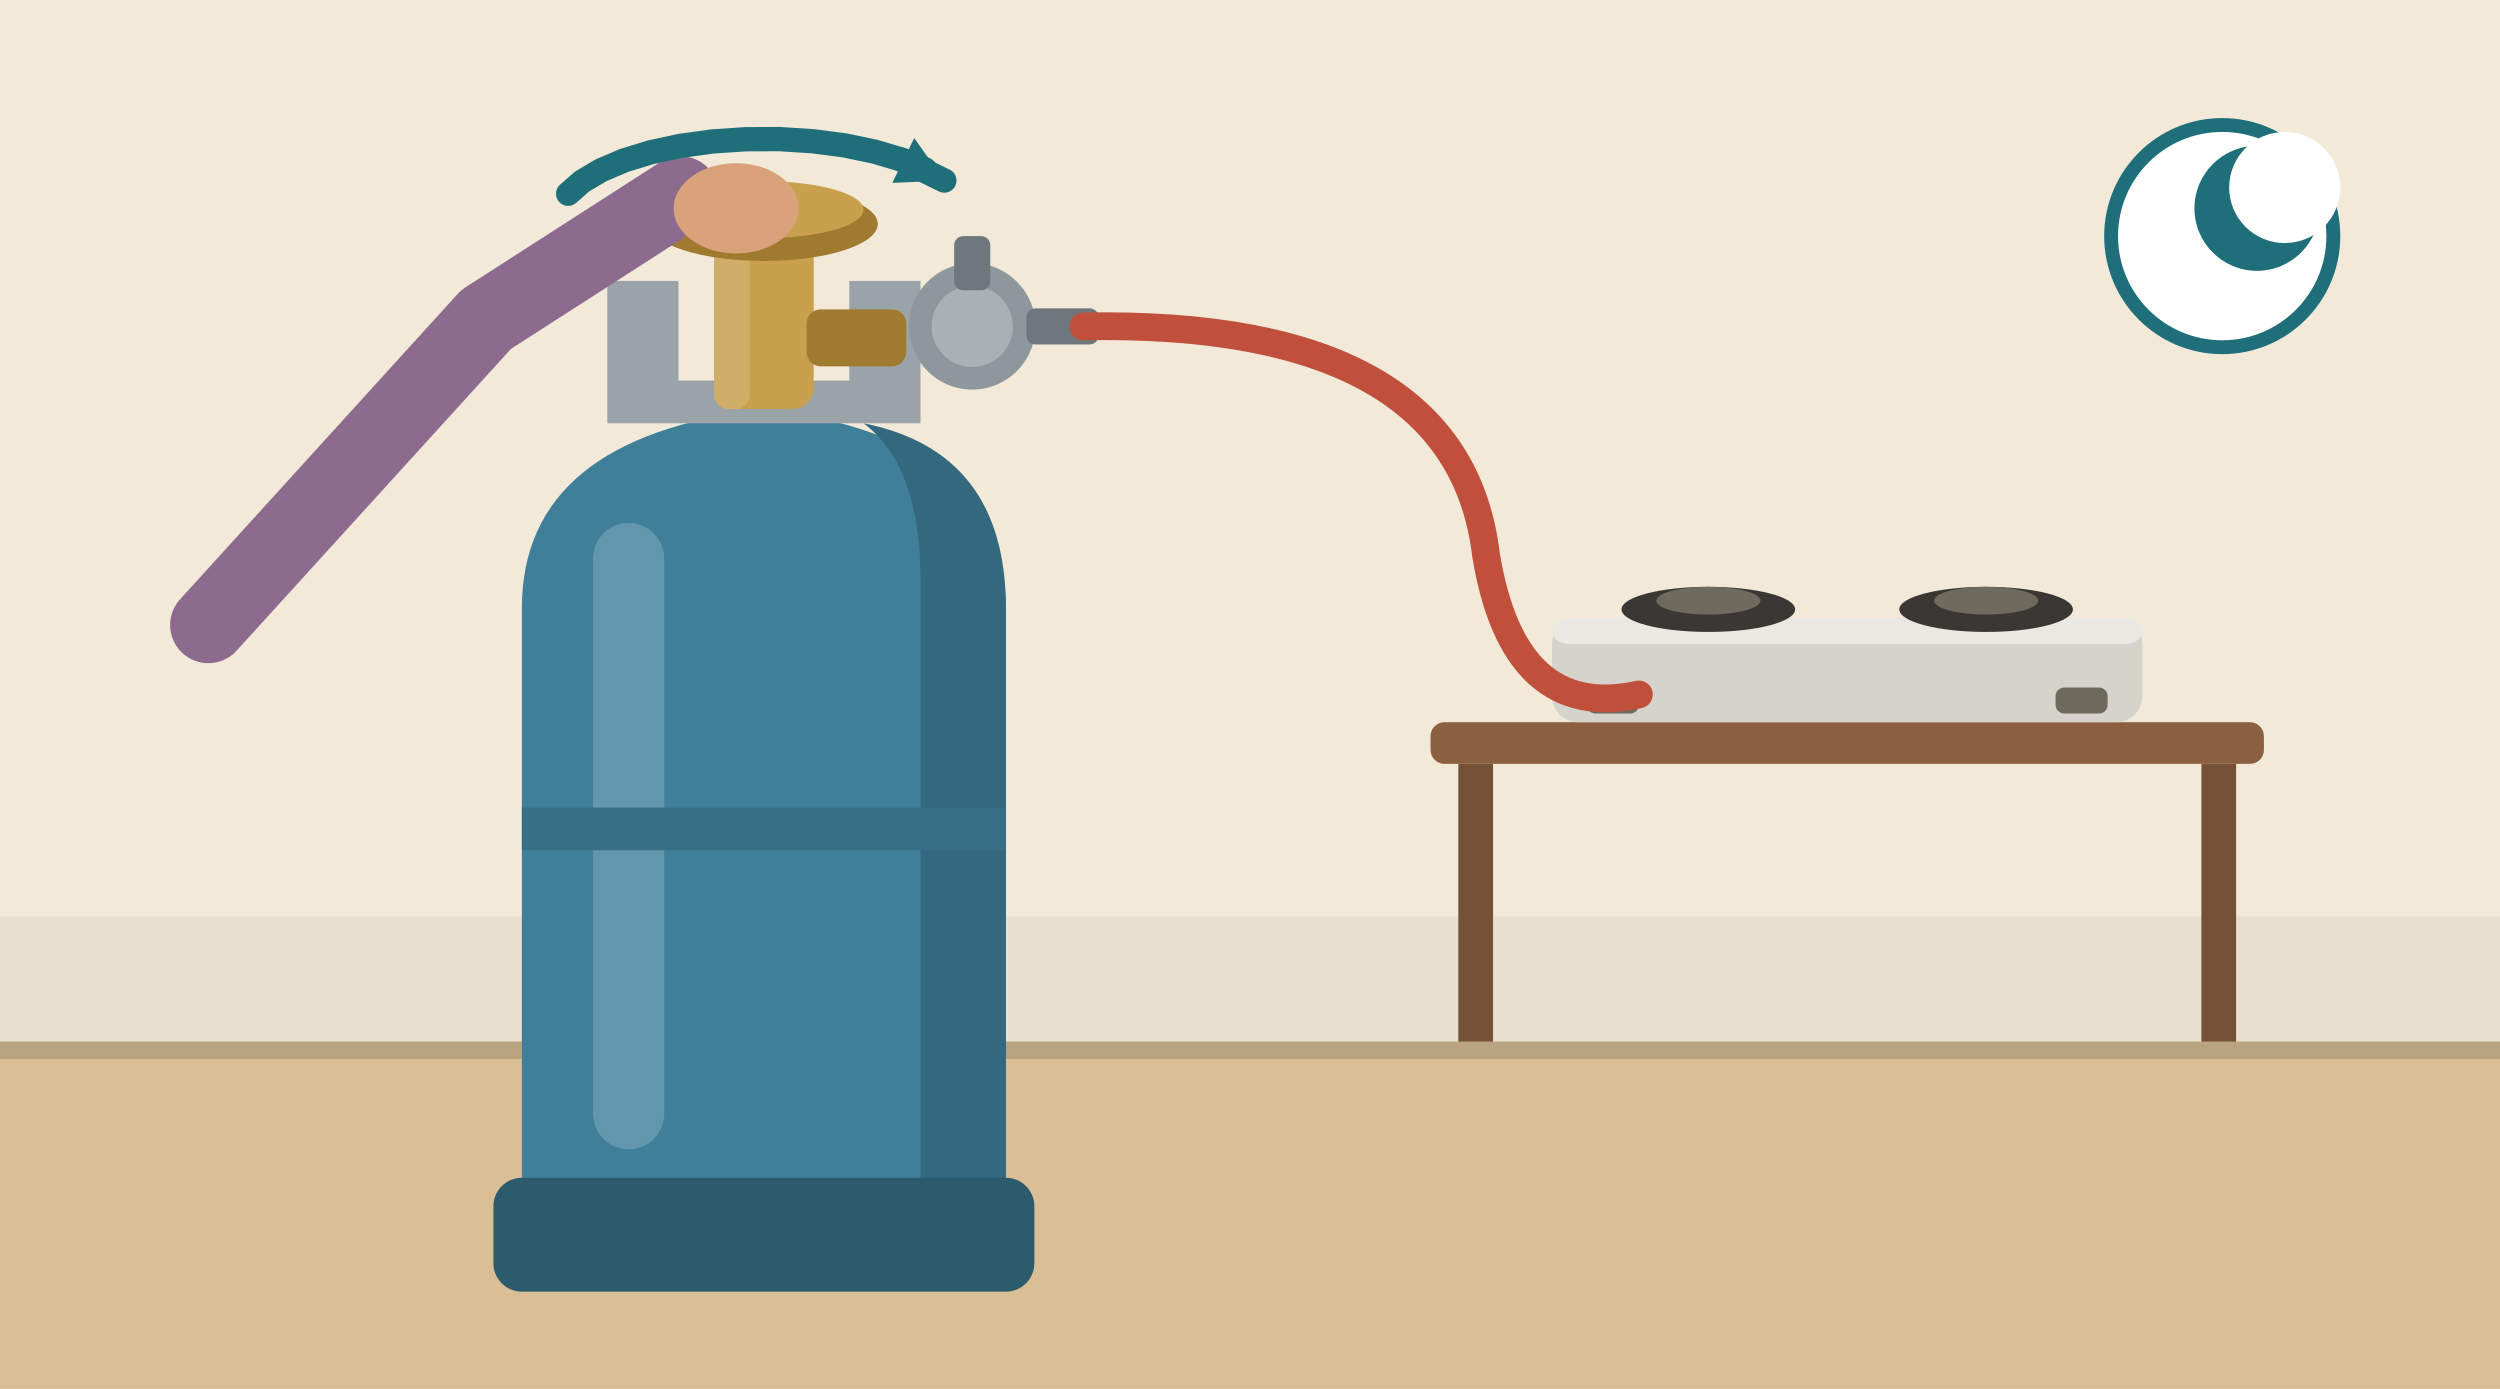
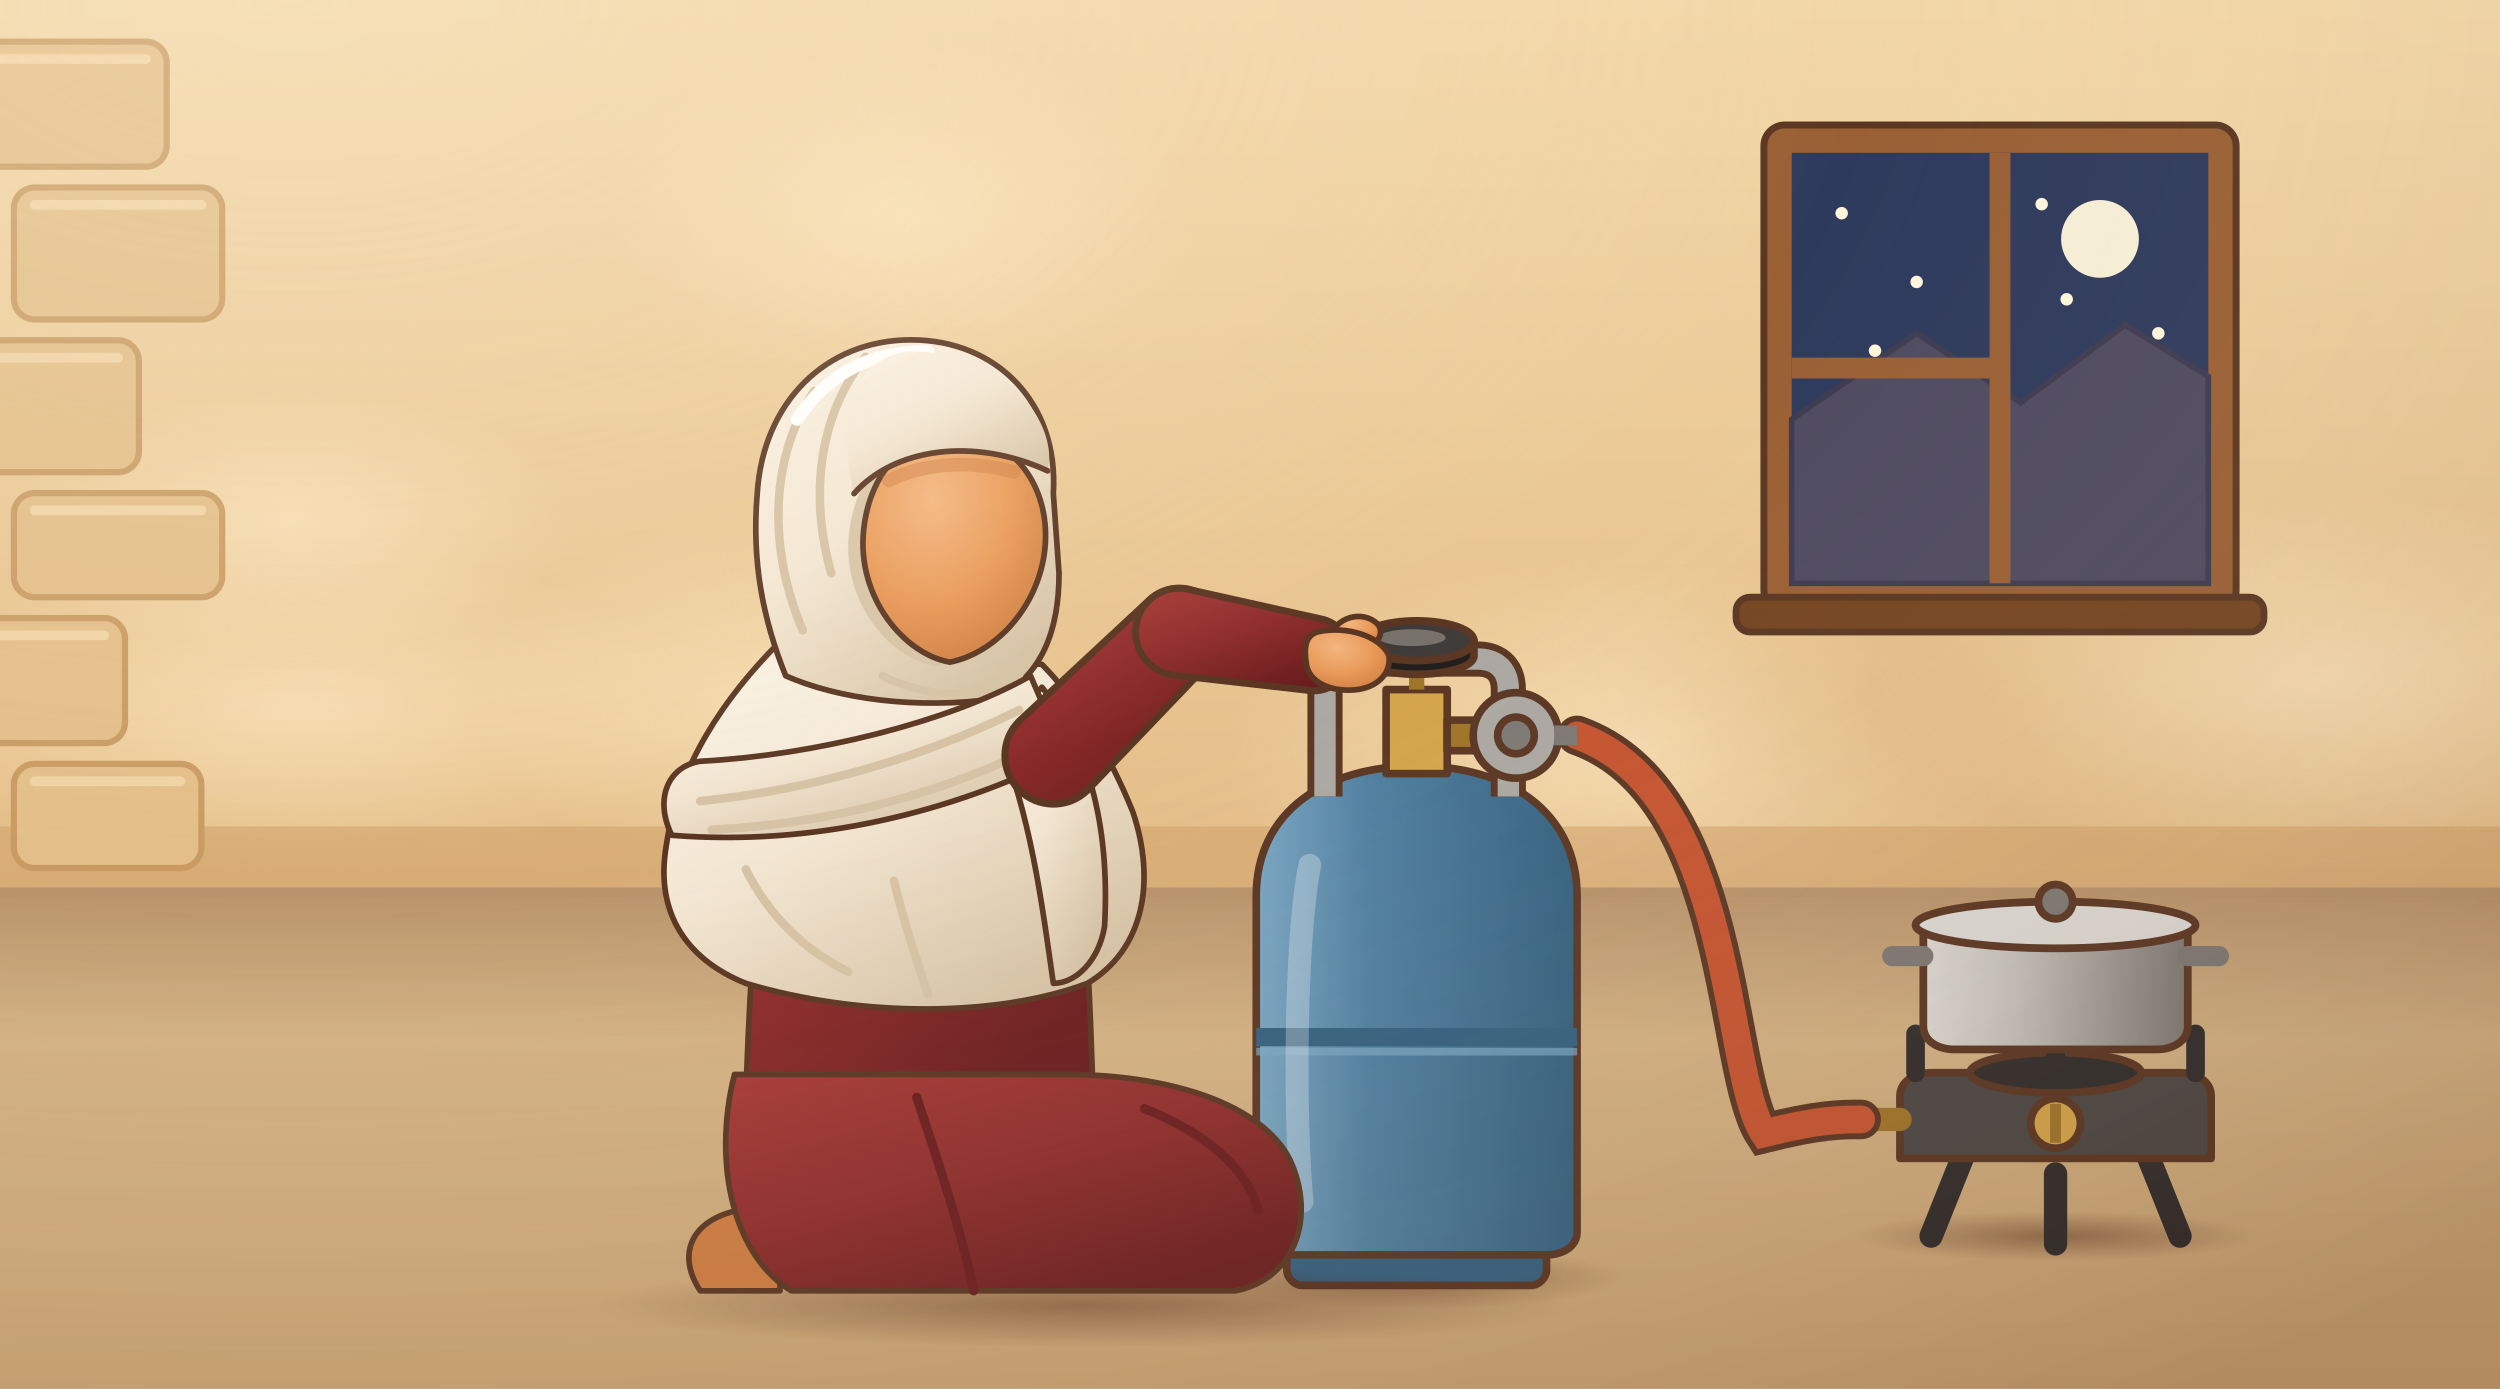
<svg xmlns="http://www.w3.org/2000/svg" viewBox="0 0 360 200">
-   <rect x="0" y="0" width="360" height="200" fill="#F3E9D8" />
-   <rect x="0" y="132" width="360" height="18" fill="#E9DFCF" />
-   <rect x="0" y="150" width="360" height="50" fill="#D9BE96" />
-   <rect x="0" y="150" width="360" height="2.5" fill="#BAA381" />
-   <rect x="206" y="104" width="120" height="6" rx="2" fill="#8A6040" />
-   <rect x="210" y="110" width="5" height="40" fill="#755136" />
-   <rect x="317" y="110" width="5" height="40" fill="#755136" />
-   <g transform="translate(266 104) scale(1.25)">
-     <rect x="-34" y="-12" width="68" height="12" rx="3" fill="#D6D3CC" />
-     <rect x="-34" y="-12" width="68" height="3" rx="2" fill="#EAE8E3" />
-     <rect x="-30" y="-4" width="6" height="3" rx="1" fill="#6E6A5E" />
-     <rect x="24" y="-4" width="6" height="3" rx="1" fill="#6E6A5E" />
-     <ellipse cx="-16" cy="-13" rx="10" ry="2.6" fill="#3A3734" />
-     <ellipse cx="-16" cy="-14" rx="6" ry="1.6" fill="#6E6A5E" />
-     <ellipse cx="16" cy="-13" rx="10" ry="2.6" fill="#3A3734" />
-     <ellipse cx="16" cy="-14" rx="6" ry="1.6" fill="#6E6A5E" />
+   <defs>
+     <linearGradient id="wl" x1="0" y1="0" x2="0" y2="1">
+       <stop offset="0" stop-color="#F2D7A8" />
+       <stop offset="1" stop-color="#E4BD87" />
+     </linearGradient>
+     <radialGradient id="lt" cx=".12" cy="0" r="1.25">
+       <stop offset="0" stop-color="#FFF4DC" stop-opacity=".30" />
+       <stop offset=".5" stop-color="#FFF4DC" stop-opacity="0" />
+       <stop offset="1" stop-color="#4A1E08" stop-opacity=".18" />
+     </radialGradient>
+     <radialGradient id="bl">
+       <stop offset="0" stop-color="#FAE3BA" stop-opacity=".75" />
+       <stop offset="1" stop-color="#FAE3BA" stop-opacity="0" />
+     </radialGradient>
+     <radialGradient id="bd">
+       <stop offset="0" stop-color="#D6A86F" stop-opacity=".45" />
+       <stop offset="1" stop-color="#D6A86F" stop-opacity="0" />
+     </radialGradient>
+     <radialGradient id="sh">
+       <stop offset="0" stop-color="#3A0E06" stop-opacity=".38" />
+       <stop offset="1" stop-color="#3A0E06" stop-opacity="0" />
+     </radialGradient>
+     <radialGradient id="sk" cx=".36" cy=".3" r=".8">
+       <stop offset="0" stop-color="#F4B680" />
+       <stop offset=".55" stop-color="#E99A58" />
+       <stop offset="1" stop-color="#CC7C40" />
+     </radialGradient>
+     <linearGradient id="ws" x1="0" y1="0" x2="0.7" y2="1">
+       <stop offset="0" stop-color="#FBF3E6" />
+       <stop offset=".5" stop-color="#F3E6D2" />
+       <stop offset="1" stop-color="#D6C2A4" />
+     </linearGradient>
+     <linearGradient id="mr" x1="0" y1="0" x2="0.7" y2="1">
+       <stop offset="0" stop-color="#A63A36" />
+       <stop offset=".5" stop-color="#8E2C2B" />
+       <stop offset="1" stop-color="#6A1D1E" />
+     </linearGradient>
+     <linearGradient id="gb" x1="0" y1="0" x2="1" y2="0">
+       <stop offset="0" stop-color="#79A5C2" />
+       <stop offset=".35" stop-color="#4F7FA0" />
+       <stop offset="1" stop-color="#33607F" />
+     </linearGradient>
+     <linearGradient id="al" x1="0" y1="0" x2="1" y2="0">
+       <stop offset="0" stop-color="#DCD9D4" />
+       <stop offset=".35" stop-color="#C4C1BC" />
+       <stop offset="1" stop-color="#7C7873" />
+     </linearGradient>
+     <linearGradient id="ef" x1="0" y1="0" x2="0" y2="1">
+       <stop offset="0" stop-color="#B8936A" />
+       <stop offset=".3" stop-color="#D3B183" />
+       <stop offset="1" stop-color="#C9A473" />
+     </linearGradient>
+   </defs>
+   <rect width="360" height="128" fill="url(#wl)" />
+   <ellipse cx="42" cy="75" rx="41" ry="19" fill="url(#bl)" />
+   <ellipse cx="234" cy="108" rx="58" ry="28" fill="url(#bl)" />
+   <ellipse cx="130" cy="31" rx="42" ry="25" fill="url(#bl)" />
+   <ellipse cx="111" cy="101" rx="43" ry="26" fill="url(#bl)" />
+   <ellipse cx="44" cy="102" rx="58" ry="23" fill="url(#bl)" />
+   <ellipse cx="285" cy="100" rx="52" ry="26" fill="url(#bd)" />
+   <ellipse cx="334" cy="98" rx="65" ry="27" fill="url(#bl)" />
+   <rect y="119" width="360" height="9" fill="#CF9F66" opacity=".55" />
+   <rect x="-6" y="6" width="30" height="18" rx="3" fill="#E3BE88" stroke="#C99B63" stroke-width=".9" />
+   <path d="M-3 8.5h24" stroke="#F0D3A5" stroke-width="1.4" stroke-linecap="round" />
+   <rect x="2" y="27" width="30" height="19" rx="3" fill="#E3BE88" stroke="#C99B63" stroke-width=".9" />
+   <path d="M5 29.5h24" stroke="#F0D3A5" stroke-width="1.4" stroke-linecap="round" />
+   <rect x="-6" y="49" width="26" height="19" rx="3" fill="#E3BE88" stroke="#C99B63" stroke-width=".9" />
+   <path d="M-3 51.5h20" stroke="#F0D3A5" stroke-width="1.4" stroke-linecap="round" />
+   <rect x="2" y="71" width="30" height="15" rx="3" fill="#E3BE88" stroke="#C99B63" stroke-width=".9" />
+   <path d="M5 73.5h24" stroke="#F0D3A5" stroke-width="1.4" stroke-linecap="round" />
+   <rect x="-6" y="89" width="24" height="18" rx="3" fill="#E3BE88" stroke="#C99B63" stroke-width=".9" />
+   <path d="M-3 91.5h18" stroke="#F0D3A5" stroke-width="1.4" stroke-linecap="round" />
+   <rect x="2" y="110" width="27" height="15" rx="3" fill="#E3BE88" stroke="#C99B63" stroke-width=".9" />
+   <path d="M5 112.5h21" stroke="#F0D3A5" stroke-width="1.4" stroke-linecap="round" />
+   <rect y="128" width="360" height="72" fill="url(#ef)" />
+   <path d="M0 128.5H360" stroke="#B8936A" stroke-width="1.4" />
+   <rect x="254" y="18" width="68" height="70" rx="3" fill="#9A6034" stroke="#5A3622" stroke-width="1" stroke-linejoin="round" stroke-linecap="round" />
+   <rect x="258" y="22" width="60" height="62" fill="#2E3A5C" />
+   <circle cx="302.4" cy="34.4" r="5.6" fill="#F6EED6" />
+   <circle cx="265.2" cy="30.7" r=".9" fill="#FFF6DC" />
+   <circle cx="276.0" cy="40.6" r=".9" fill="#FFF6DC" />
+   <circle cx="270.0" cy="50.5" r=".9" fill="#FFF6DC" />
+   <circle cx="294.0" cy="29.4" r=".9" fill="#FFF6DC" />
+   <circle cx="310.8" cy="48.0" r=".9" fill="#FFF6DC" />
+   <circle cx="297.6" cy="43.1" r=".9" fill="#FFF6DC" />
+   <path d="M258 60.4L276.0 48.0L291.0 58.0L306.0 46.8L318 54.2V84H258Z" fill="#4E4A60" stroke="#3E3A50" stroke-width=".8" />
+   <path d="M288.0 22V84" stroke="#9A6034" stroke-width="3" />
+   <path d="M258 53.0H288.0" stroke="#9A6034" stroke-width="3" />
+   <rect x="250" y="86" width="76" height="5" rx="2" fill="#74441F" stroke="#5A3622" stroke-width="1" stroke-linejoin="round" stroke-linecap="round" />
+   <ellipse cx="296" cy="178" rx="29.12" ry="3.6" fill="url(#sh)" />
+   <g transform="translate(296 178) scale(1.12)">
+     <path d="M-16 0L-12-10M16 0L12-10M0 1V-8" stroke="#2E2B2A" stroke-width="3" stroke-linecap="round" />
+     <path d="M-20-10H20V-18C20-20 18-21 16-21H-16C-18-21-20-20-20-18Z" fill="#4A4644" stroke="#5A3622" stroke-width="1" stroke-linejoin="round" stroke-linecap="round" />
+     <ellipse cx="0" cy="-21" rx="11" ry="2.6" fill="#2E2B2A" stroke="#5A3622" stroke-width="1" stroke-linejoin="round" stroke-linecap="round" />
+     <path d="M-18-21V-26M18-21V-26M0-23V-27" stroke="#2E2B2A" stroke-width="2.4" stroke-linecap="round" />
+     <circle cx="0" cy="-14.5" r="3.2" fill="#D3A54A" stroke="#5A3622" stroke-width="1" stroke-linejoin="round" stroke-linecap="round" />
+     <path d="M0-17V-12" stroke="#9F7428" stroke-width="1.4" />
+     <path d="M-20-15H-25" stroke="#9F7428" stroke-width="3" stroke-linecap="round" />
+     <path d="M-17-27V-40H17V-27C17-25 15-24 13-24H-13C-15-24-17-25-17-27Z" fill="url(#al)" stroke="#5A3622" stroke-width="1" stroke-linejoin="round" stroke-linecap="round" />
+     <path d="M-17-36H-21M17-36H21" stroke="#7C7873" stroke-width="2.6" stroke-linecap="round" />
+     <ellipse cx="0" cy="-40" rx="18" ry="3" fill="#DCD9D4" stroke="#5A3622" stroke-width="1" stroke-linejoin="round" stroke-linecap="round" />
+     <circle cx="0" cy="-43" r="2.2" fill="#7C7873" stroke="#5A3622" stroke-width="1" stroke-linejoin="round" stroke-linecap="round" />
  </g>
-   <g transform="translate(110 186) scale(2.05)">
-     <path d="M-17 -6V-48Q-17 -60 0 -62Q17 -60 17 -48V-6Z" fill="#3F7F9A" />
-     <path d="M7 -61Q17 -59 17 -48V-6H11V-50Q11 -58 7 -61Z" fill="#33687E" />
-     <rect x="-12" y="-54" width="5" height="44" rx="2.5" fill="#6196AC" />
-     <rect x="-19" y="-8" width="38" height="8" rx="2" fill="#2D5B6E" />
-     <rect x="-17" y="-34" width="34" height="3" fill="#376F87" />
-     <path d="M-11 -61V-71H-6V-64H6V-71H11V-61Z" fill="#9AA3A8" />
-     <rect x="-3.5" y="-74" width="7" height="12" rx="1.5" fill="#C9A04E" />
-     <rect x="-3.5" y="-74" width="2.5" height="12" rx="1" fill="#D1AE68" />
-     <ellipse cx="0" cy="-75" rx="8" ry="2.6" fill="#A07A2E" />
-     <ellipse cx="0" cy="-76" rx="7" ry="2" fill="#C9A04E" />
-     <rect x="3" y="-69" width="7" height="4" rx="1" fill="#A07A2E" />
+   <ellipse cx="204" cy="184" rx="30" ry="4.5" fill="url(#sh)" />
+   <path d="M227.1 105.9C250 114 248 154 254.0 163.2C262.0 161.2 265.0 161.2 268.0 161.2" fill="none" stroke="#5A3622" stroke-width="5.7" stroke-linecap="round" />
+   <path d="M227.1 105.9C250 114 248 154 254.0 163.2C262.0 161.2 265.0 161.2 268.0 161.2" fill="none" stroke="#C5532F" stroke-width="4.0" stroke-linecap="round" />
+   <g transform="translate(204 184) scale(1.1)">
+     <path d="M-17-7V-1C-17 0-16 1-15 1H15C16 1 17 0 17-1V-7Z" fill="#33607F" stroke="#5A3622" stroke-width="1" stroke-linejoin="round" stroke-linecap="round" />
+     <path d="M-21-6V-50C-21-61-12-67 0-67C12-67 21-61 21-50V-6C21-4 19-3 17-3H-17C-19-3-21-4-21-6Z" fill="url(#gb)" stroke="#5A3622" stroke-width="1" stroke-linejoin="round" stroke-linecap="round" />
+     <path d="M-21-31.5H21" stroke="#33607F" stroke-width="2.4" />
+     <path d="M-21-29.6H21" stroke="#79A5C2" stroke-width="1" opacity=".7" />
+     <path d="M-14-54C-16-44-16-20-15-10" stroke="#FFFFFF" stroke-width="3" stroke-linecap="round" opacity=".28" fill="none" />
+     <path d="M-12-63V-77C-12-80-10-81-8-81H8C10-81 12-80 12-77V-63" fill="none" stroke="#5A3622" stroke-width="4.6" stroke-linejoin="round" />
+     <path d="M-12-63V-77C-12-80-10-81-8-81H8C10-81 12-80 12-77V-63" fill="none" stroke="#ABA7A2" stroke-width="2.8" stroke-linejoin="round" />
+     <path d="M-4-66V-77H4V-66Z" fill="#D3A54A" stroke="#5A3622" stroke-width="1" stroke-linejoin="round" stroke-linecap="round" />
+     <path d="M4-73H9V-69H4Z" fill="#9F7428" stroke="#5A3622" stroke-width="1" stroke-linejoin="round" stroke-linecap="round" />
+     <path d="M-1-77V-82H1V-77Z" fill="#9F7428" />
+     <path d="M-7.5-83.4V-81.4C-7.5-80-4-79 0-79C4-79 7.5-80 7.5-81.4V-83.4Z" fill="#1F1C1B" stroke="#5A3622" stroke-width="1" stroke-linejoin="round" stroke-linecap="round" />
+     <ellipse cx="0" cy="-83.4" rx="7.5" ry="2.6" fill="#3E3A38" stroke="#5A3622" stroke-width="1" stroke-linejoin="round" stroke-linecap="round" />
+     <ellipse cx="-.6" cy="-83.8" rx="4.4" ry="1.1" fill="#77716B" />
+     <circle cx="13" cy="-71" r="5.6" fill="#ABA7A2" stroke="#5A3622" stroke-width="1" stroke-linejoin="round" stroke-linecap="round" />
+     <circle cx="13" cy="-71" r="2.4" fill="#7C7873" stroke="#5A3622" stroke-width="1" stroke-linejoin="round" stroke-linecap="round" />
+     <path d="M18-71H21" stroke="#7C7873" stroke-width="2.6" />
  </g>
-   <g transform="translate(140 47) scale(1.3)">
-     <circle cx="0" cy="0" r="7" fill="#8E979C" />
-     <circle cx="0" cy="0" r="4.5" fill="#A9B1B5" />
-     <rect x="-2" y="-10" width="4" height="6" rx="1" fill="#6E777C" />
-     <rect x="6" y="-2" width="8" height="4" rx="1" fill="#6E777C" />
+   <ellipse cx="156" cy="188" rx="70" ry="6" fill="url(#sh)" />
+   <g transform="translate(132 76) scale(0.82 0.82)">
+     <path d="M-38 134C-42 128-40 122-32 120L-24 122V134Z" fill="#CC7C40" stroke="#5A3622" stroke-width="1" stroke-linejoin="round" stroke-linecap="round" />
+     <path d="M-20 24C-27 44-29 70-30 100H31C30 70 29 44 21 24Z" fill="url(#mr)" stroke="#5A3622" stroke-width="1" stroke-linejoin="round" stroke-linecap="round" />
+     <path d="M-32 96C-36 112-32 128-22 134H56C66 132 70 122 66 112C62 102 46 96 26 96Z" fill="url(#mr)" stroke="#5A3622" stroke-width="1" stroke-linejoin="round" stroke-linecap="round" />
+     <path d="M0 100C4 112 8 124 10 134M40 102C50 106 58 112 60 120" fill="none" stroke="#6A1D1E" stroke-width="1.6" stroke-linecap="round" />
  </g>
-   <path d="M156 47Q210 46 214 80Q218 104 236 100" fill="none" stroke="#C0503C" stroke-width="4" stroke-linecap="round" stroke-linejoin="round" />
-   <path d="M30 90L70 46L98 28" fill="none" stroke="#8C6B8E" stroke-width="11" stroke-linecap="round" stroke-linejoin="round" />
-   <ellipse cx="106" cy="30" rx="9" ry="6.5" fill="#D9A27A" />
-   <path d="M81.81 27.9L83.83 26.13L86.55 24.52L89.87 23.1L93.72 21.92L98 21L102.6 20.37L107.39 20.05L112.24 20.03L117.04 20.34L121.65 20.94L125.96 21.84L129.85 23L133.22 24.4" fill="none" stroke="#1F6F7A" stroke-width="3.5" stroke-linecap="round" stroke-linejoin="round" />
-   <path d="M129.85 23L135.98 26" fill="none" stroke="#1F6F7A" stroke-width="3.5" stroke-linecap="round" stroke-linejoin="round" />
-   <path d="M135.98 26L128.49 26.34L131.65 19.88Z" fill="#1F6F7A" />
-   <circle cx="320" cy="34" r="17" fill="#1F6F7A" />
-   <circle cx="320" cy="34" r="15" fill="#FFFFFF" />
-   <circle cx="325" cy="30" r="9" fill="#1F6F7A" />
-   <circle cx="329" cy="27" r="8" fill="#FFFFFF" />
+   <g transform="translate(132 76) scale(0.82 0.82)">
+     <path d="M-24 20C-34.0 30.0 -42.0 42.0 -44.0 56.0C-46.0 68.0 -40.0 76.0 -30.0 80.0C-10.0 86.0 14.0 86.0 30.0 80.0C40.0 74.0 42.0 62.0 38.0 50.0C34.0 40.0 28 30 22 24Z" fill="url(#ws)" stroke="#5A3622" stroke-width="1" stroke-linejoin="round" stroke-linecap="round" />
+     <path d="M28.0 44.0C31.0 54.0 31.0 64.0 29.0 74.0M-30.0 60.0C-26.0 68.0 -20.0 74.0 -12.0 78.0M-4.0 62.0C-2.0 70.0 0.0 76.0 2.0 82.0" fill="none" stroke="#D6C2A4" stroke-width="1.5" stroke-linecap="round" />
+     <path d="M22 28C30.0 38.0 34.0 52.0 33.0 70.0C32.0 76.0 28.0 80.0 24.0 80.0C22.0 66.0 20.0 50.0 14 36Z" fill="url(#ws)" stroke="#5A3622" stroke-width="1" stroke-linejoin="round" stroke-linecap="round" />
+     <path d="M24-6C25-22 14-33-1-33C-16-33-27-22-28-6C-29 6-27 16-23 26C-14 30 0 32 14 30C22 26 25 18 25 8Z" fill="url(#ws)" stroke="#5A3622" stroke-width="1" stroke-linejoin="round" stroke-linecap="round" />
+     <path d="M-18-24C-26-12-26 4-20 18M-9-30C-17-20-19-6-15 8" fill="none" stroke="#D6C2A4" stroke-width="1.5" stroke-linecap="round" />
+     <path d="M-21-19C-15-28-7-31 2-31" fill="none" stroke="#FFFFFF" stroke-width="2.2" stroke-linecap="round" />
+     <g transform="translate(6 3) rotate(6)">
+       <path d="M0-19.5C10-19.5 16.5-11 16.5-1C16.5 9 10 18 2 20.5C-6 20-15.5 11-15.5-1C-15.5-12-9-19.5 0-19.5Z" fill="#D6C2A4" transform="translate(-2.5 1)" opacity=".9" />
+       <path d="M0-19.5C10-19.5 16.5-11 16.5-1C16.5 9 10 18 2 20.5C-6 20-15.5 11-15.5-1C-15.5-12-9-19.5 0-19.5Z" fill="url(#sk)" stroke="#5A3622" stroke-width="1" stroke-linejoin="round" stroke-linecap="round" />
+     </g>
+     <path d="M-11-6C-4-14 10-16 23-10C25-18 16-31-1-31C-12-30-14-18-11-6Z" fill="url(#ws)" />
+     <path d="M-11-6C-4-14 10-16 23-10" fill="none" stroke="#5A3622" stroke-width="1" stroke-linecap="round" />
+     <path d="M-4.9-10.7C1.2-13.7 9.1-14.4 17.1-12.2" fill="none" stroke="#CC7C40" stroke-width="2.4" stroke-linecap="round" opacity=".45" transform="translate(0 2.4)" />
+     <path d="M-6 26C2 30 10 30 18 26" fill="none" stroke="#D6C2A4" stroke-width="1.4" stroke-linecap="round" />
+     <path d="M20 26C6 34.0 -18.0 40.0 -38.0 41.0C-44.0 42.0 -46.0 48.0 -43.0 54.0C-18.0 56.0 6 50.0 26 40.0Z" fill="url(#ws)" stroke="#5A3622" stroke-width="1" stroke-linejoin="round" stroke-linecap="round" />
+     <path d="M18 32.0C2 40.0 -18.0 46.0 -38.0 48.0M22 38.0C6 46.0 -14.0 52.0 -36.0 53.0" fill="none" stroke="#D6C2A4" stroke-width="1.5" stroke-linecap="round" />
+   </g>
+   <path d="M156.6 113.8L174.2 95.4A1 1 0 0 0 165.4 86.5L146.8 103.8A1 1 0 0 0 156.6 113.8Z" fill="url(#mr)" stroke="#5A3622" stroke-width="1" stroke-linejoin="round" stroke-linecap="round" />
+   <path d="M168.8 97.2L188.3 99.4A1 1 0 0 0 190.1 89.1L170.8 84.8A1 1 0 0 0 168.8 97.2Z" fill="url(#mr)" stroke="#5A3622" stroke-width="1" stroke-linejoin="round" stroke-linecap="round" />
+   <g transform="translate(193.25 94.9) rotate(9.515) scale(0.82)">
+     <path d="M-3-3C-2.2-7.4 2.2-9 5-7.2C6.4-6.2 6.2-4.2 4.4-3.2Z" fill="url(#sk)" stroke="#5A3622" stroke-width="1" stroke-linejoin="round" stroke-linecap="round" />
+     <path d="M-5-4C0-6 6-5 8-2C9 1 7 4 3 5C-1 6-5 5-6 2C-7-1-7-3-5-4Z" fill="url(#sk)" stroke="#5A3622" stroke-width="1" stroke-linejoin="round" stroke-linecap="round" />
+   </g>
+   <rect width="360" height="200" fill="url(#lt)" />
</svg>
